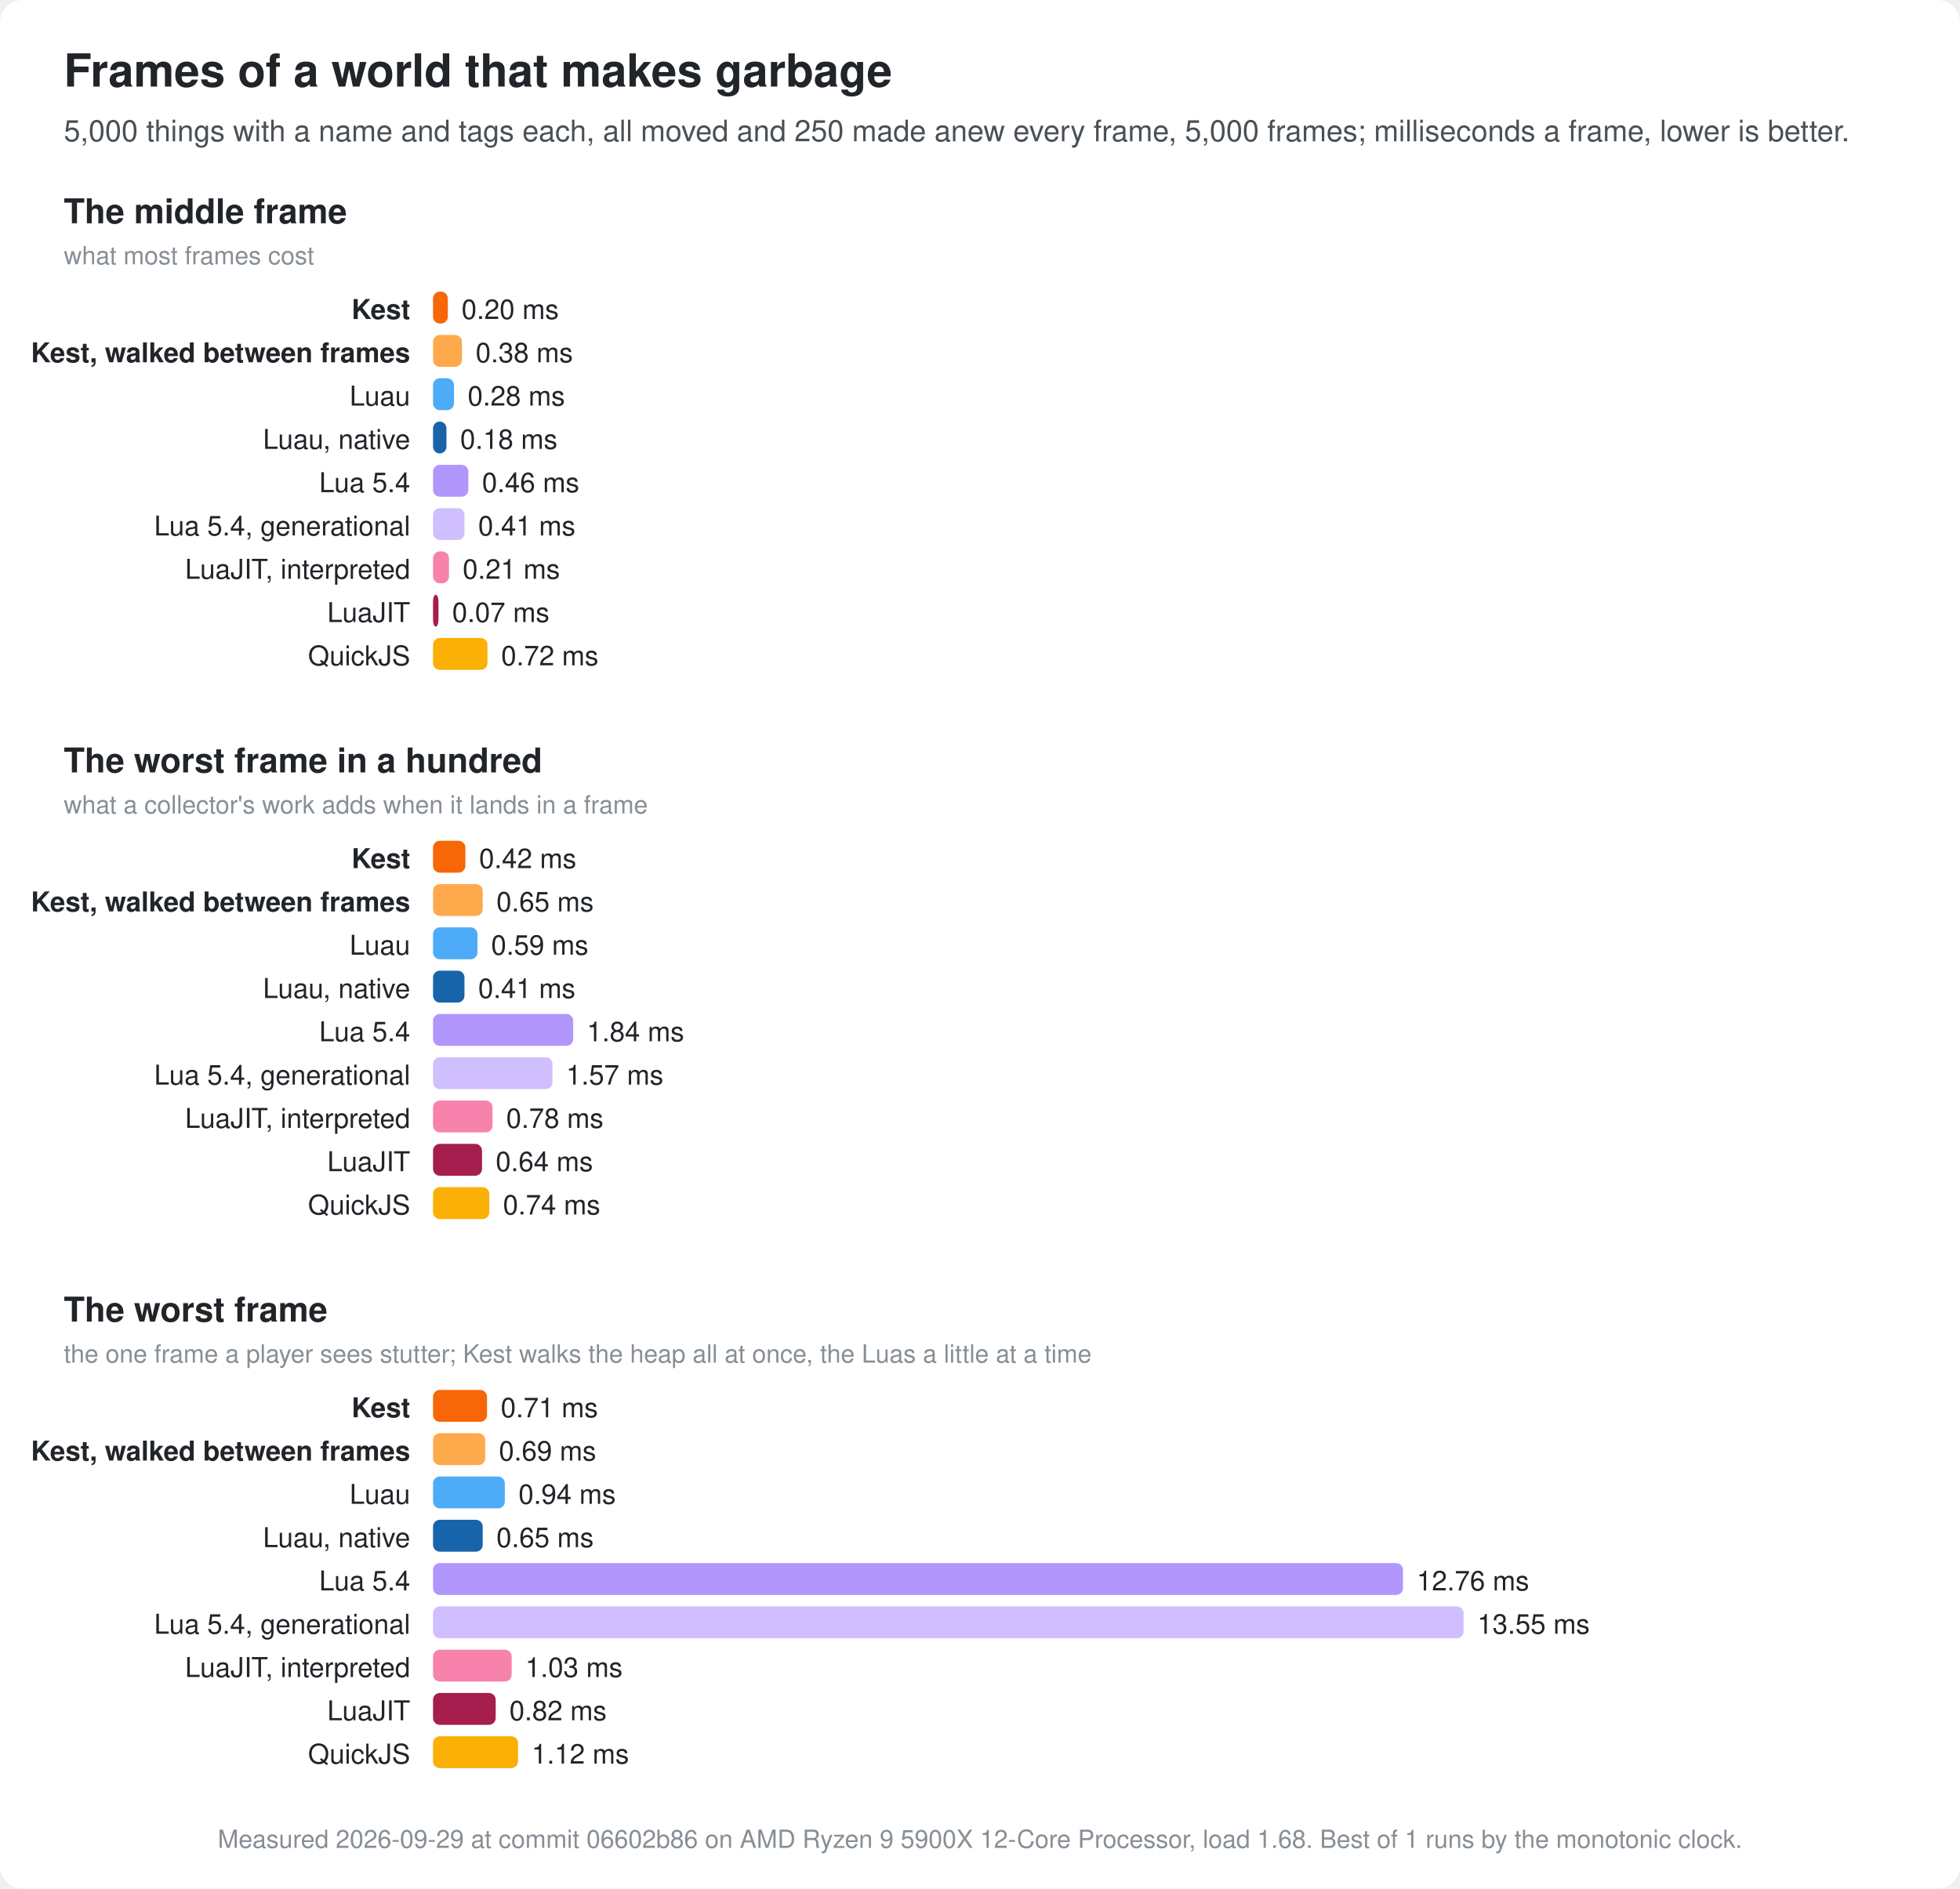
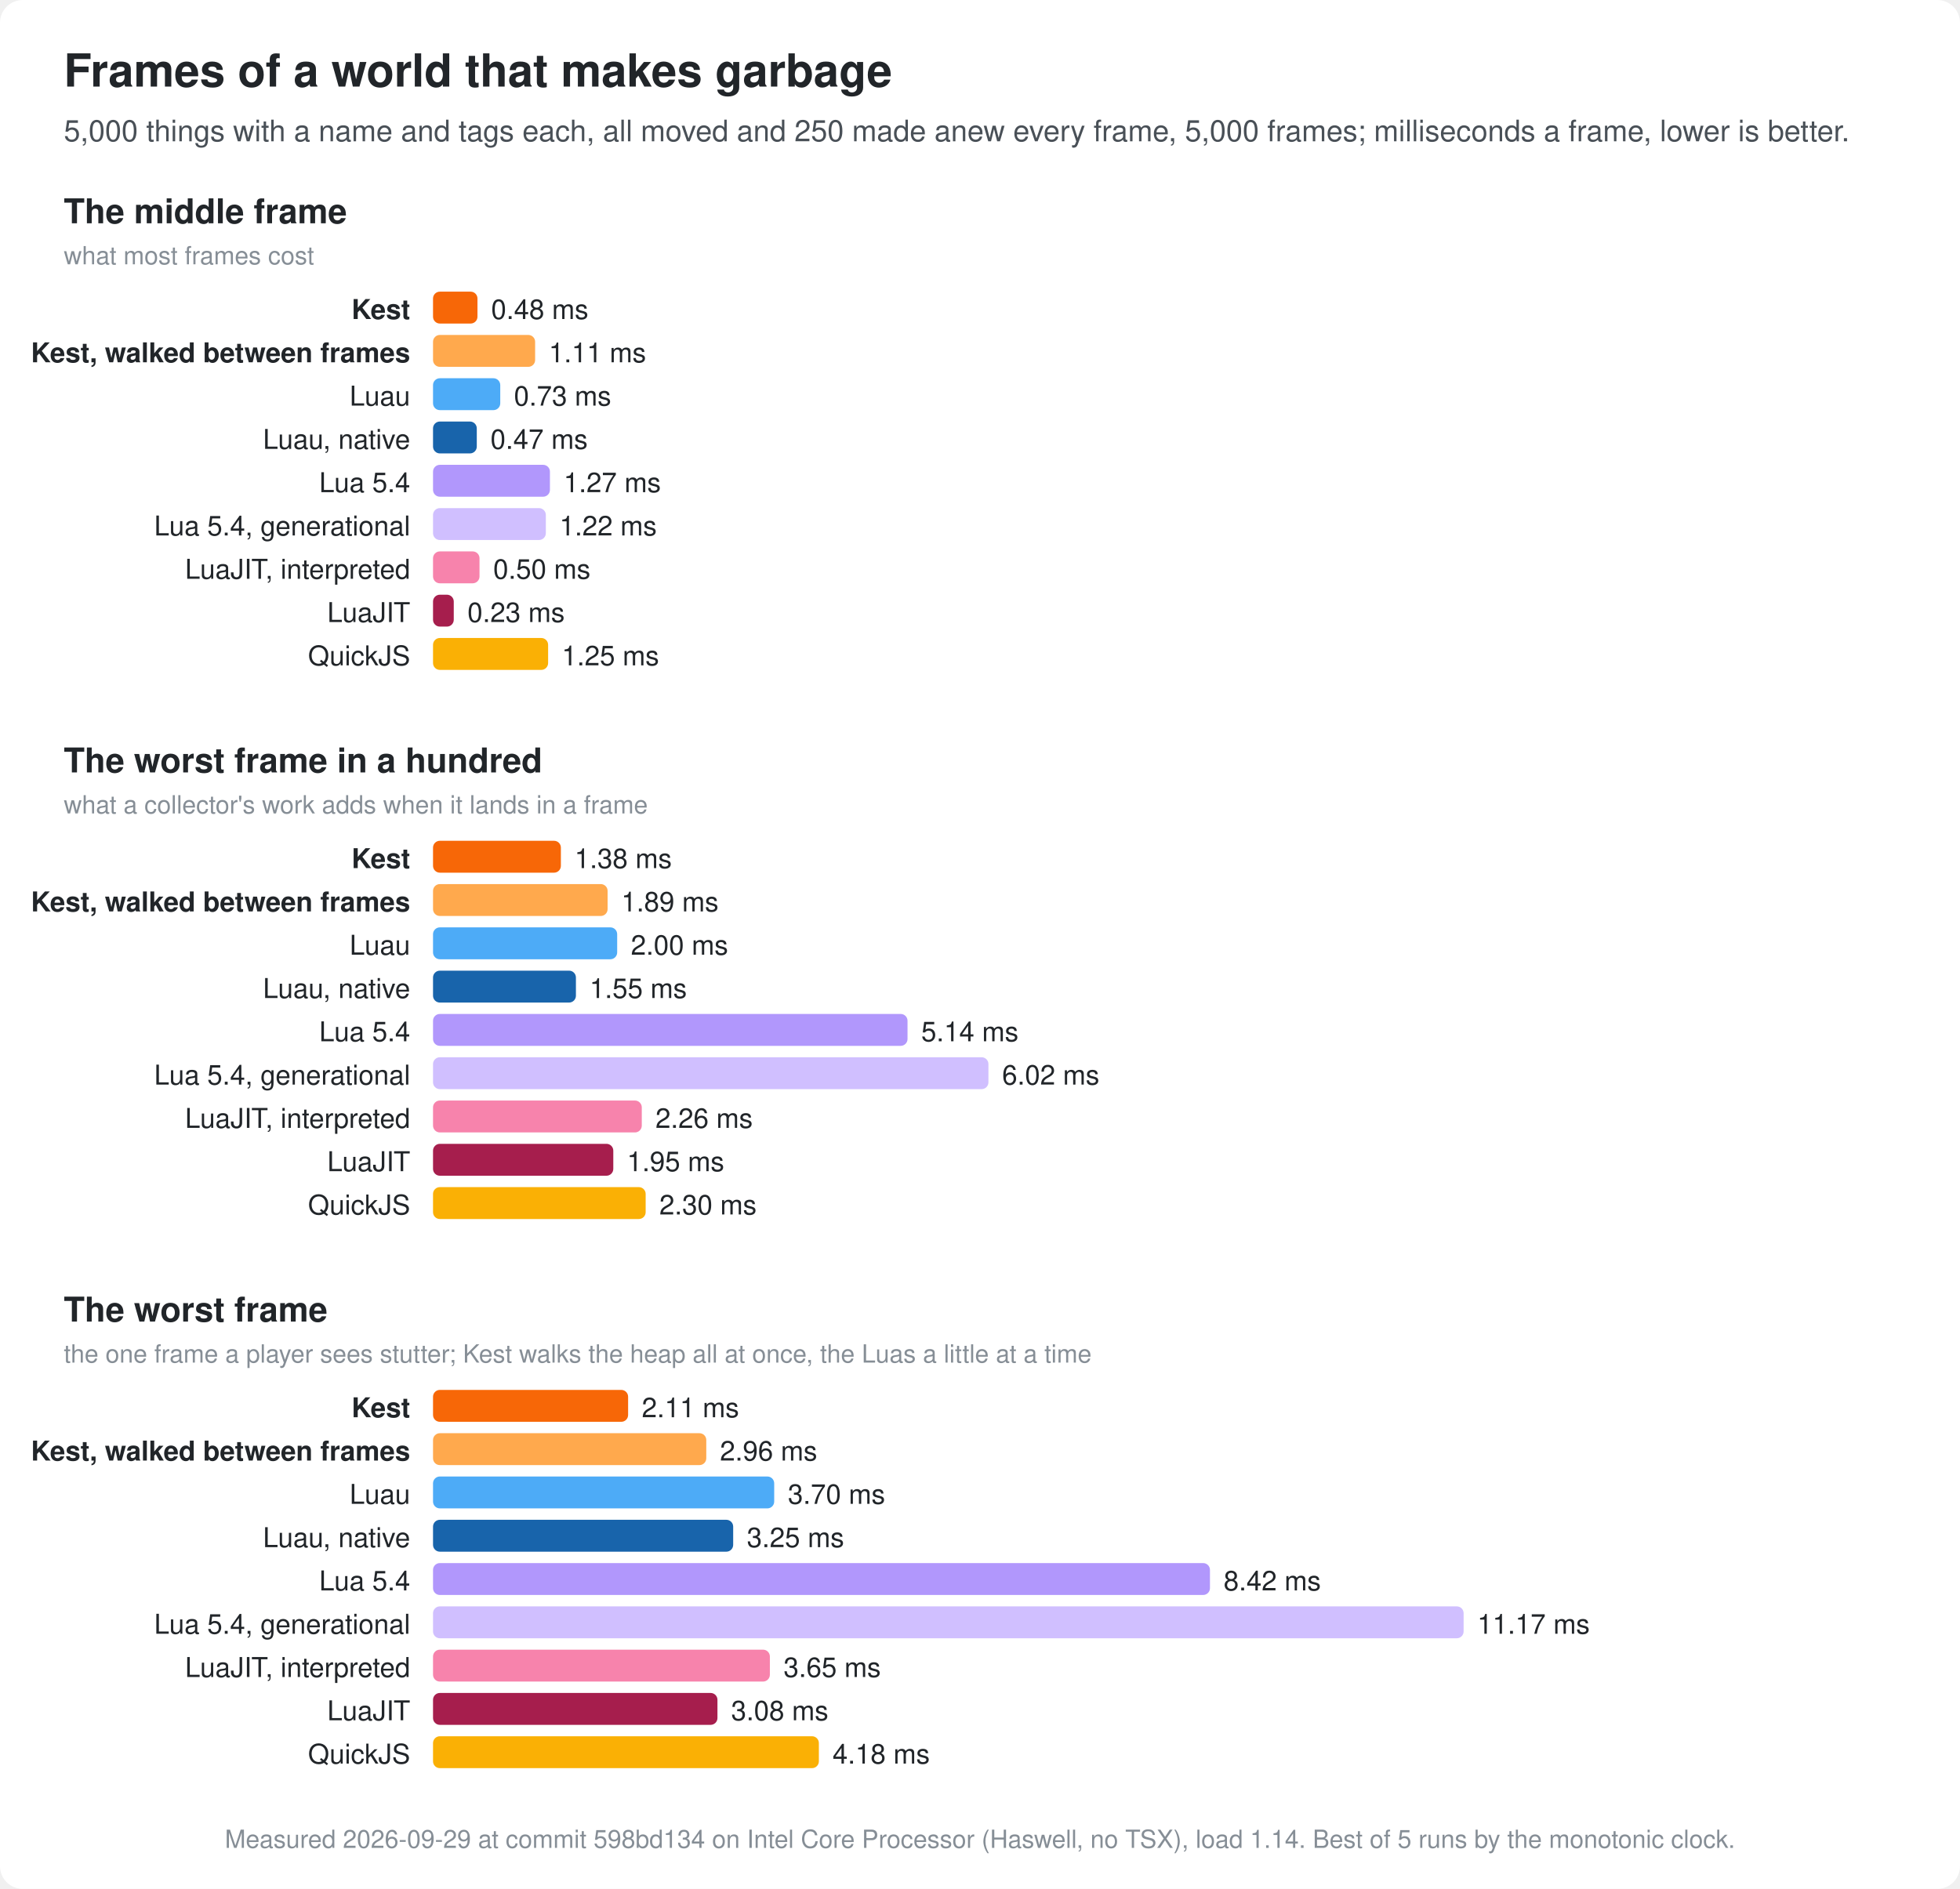
<svg xmlns="http://www.w3.org/2000/svg" width="860" height="829" viewBox="0 0 860 829">
  <rect width="100%" height="100%" rx="10" fill="#ffffff" />
  <text x="28.0" y="38.0" font-family="-apple-system,Segoe UI,Helvetica,Arial,sans-serif" font-size="20" font-weight="bold" fill="#212529" text-anchor="start">Frames of a world that makes garbage</text>
  <text x="28.0" y="62.0" font-family="-apple-system,Segoe UI,Helvetica,Arial,sans-serif" font-size="13" font-weight="normal" fill="#495057" text-anchor="start">5,000 things with a name and tags each, all moved and 250 made anew every frame, 5,000 frames; milliseconds a frame, lower is better.</text>
  <text x="28.0" y="98.0" font-family="-apple-system,Segoe UI,Helvetica,Arial,sans-serif" font-size="15" font-weight="bold" fill="#212529" text-anchor="start">The middle frame</text>
  <text x="28.0" y="116.0" font-family="-apple-system,Segoe UI,Helvetica,Arial,sans-serif" font-size="11" font-weight="normal" fill="#868e96" text-anchor="start">what most frames cost</text>
  <text x="180.0" y="140.0" font-family="-apple-system,Segoe UI,Helvetica,Arial,sans-serif" font-size="12" font-weight="bold" fill="#212529" text-anchor="end">Kest</text>
-   <rect x="190" y="128.0" width="6.5" height="14" rx="3" fill="#f76707" />
-   <text x="202.5" y="140.0" font-family="-apple-system,Segoe UI,Helvetica,Arial,sans-serif" font-size="12" font-weight="normal" fill="#212529" text-anchor="start">0.20 ms</text>
+   <rect x="190" y="128.0" width="19.5" height="14" rx="3" fill="#f76707" />
+   <text x="215.5" y="140.0" font-family="-apple-system,Segoe UI,Helvetica,Arial,sans-serif" font-size="12" font-weight="normal" fill="#212529" text-anchor="start">0.48 ms</text>
  <text x="180.0" y="159.0" font-family="-apple-system,Segoe UI,Helvetica,Arial,sans-serif" font-size="12" font-weight="bold" fill="#212529" text-anchor="end">Kest, walked between frames</text>
-   <rect x="190" y="147.0" width="12.7" height="14" rx="3" fill="#ffa94d" />
-   <text x="208.7" y="159.0" font-family="-apple-system,Segoe UI,Helvetica,Arial,sans-serif" font-size="12" font-weight="normal" fill="#212529" text-anchor="start">0.38 ms</text>
+   <rect x="190" y="147.0" width="44.8" height="14" rx="3" fill="#ffa94d" />
+   <text x="240.8" y="159.0" font-family="-apple-system,Segoe UI,Helvetica,Arial,sans-serif" font-size="12" font-weight="normal" fill="#212529" text-anchor="start">1.11 ms</text>
  <text x="180.0" y="178.0" font-family="-apple-system,Segoe UI,Helvetica,Arial,sans-serif" font-size="12" font-weight="normal" fill="#212529" text-anchor="end">Luau</text>
-   <rect x="190" y="166.0" width="9.2" height="14" rx="3" fill="#4dabf7" />
-   <text x="205.2" y="178.0" font-family="-apple-system,Segoe UI,Helvetica,Arial,sans-serif" font-size="12" font-weight="normal" fill="#212529" text-anchor="start">0.28 ms</text>
+   <rect x="190" y="166.0" width="29.5" height="14" rx="3" fill="#4dabf7" />
+   <text x="225.5" y="178.0" font-family="-apple-system,Segoe UI,Helvetica,Arial,sans-serif" font-size="12" font-weight="normal" fill="#212529" text-anchor="start">0.73 ms</text>
  <text x="180.0" y="197.0" font-family="-apple-system,Segoe UI,Helvetica,Arial,sans-serif" font-size="12" font-weight="normal" fill="#212529" text-anchor="end">Luau, native</text>
-   <rect x="190" y="185.0" width="5.9" height="14" rx="3" fill="#1864ab" />
-   <text x="201.9" y="197.0" font-family="-apple-system,Segoe UI,Helvetica,Arial,sans-serif" font-size="12" font-weight="normal" fill="#212529" text-anchor="start">0.18 ms</text>
+   <rect x="190" y="185.0" width="19.2" height="14" rx="3" fill="#1864ab" />
+   <text x="215.2" y="197.0" font-family="-apple-system,Segoe UI,Helvetica,Arial,sans-serif" font-size="12" font-weight="normal" fill="#212529" text-anchor="start">0.47 ms</text>
  <text x="180.0" y="216.0" font-family="-apple-system,Segoe UI,Helvetica,Arial,sans-serif" font-size="12" font-weight="normal" fill="#212529" text-anchor="end">Lua 5.4</text>
-   <rect x="190" y="204.0" width="15.5" height="14" rx="3" fill="#b197fc" />
-   <text x="211.5" y="216.0" font-family="-apple-system,Segoe UI,Helvetica,Arial,sans-serif" font-size="12" font-weight="normal" fill="#212529" text-anchor="start">0.46 ms</text>
+   <rect x="190" y="204.0" width="51.3" height="14" rx="3" fill="#b197fc" />
+   <text x="247.3" y="216.0" font-family="-apple-system,Segoe UI,Helvetica,Arial,sans-serif" font-size="12" font-weight="normal" fill="#212529" text-anchor="start">1.27 ms</text>
  <text x="180.0" y="235.0" font-family="-apple-system,Segoe UI,Helvetica,Arial,sans-serif" font-size="12" font-weight="normal" fill="#212529" text-anchor="end">Lua 5.4, generational</text>
-   <rect x="190" y="223.0" width="13.8" height="14" rx="3" fill="#d0bfff" />
-   <text x="209.8" y="235.0" font-family="-apple-system,Segoe UI,Helvetica,Arial,sans-serif" font-size="12" font-weight="normal" fill="#212529" text-anchor="start">0.41 ms</text>
+   <rect x="190" y="223.0" width="49.5" height="14" rx="3" fill="#d0bfff" />
+   <text x="245.5" y="235.0" font-family="-apple-system,Segoe UI,Helvetica,Arial,sans-serif" font-size="12" font-weight="normal" fill="#212529" text-anchor="start">1.22 ms</text>
  <text x="180.0" y="254.0" font-family="-apple-system,Segoe UI,Helvetica,Arial,sans-serif" font-size="12" font-weight="normal" fill="#212529" text-anchor="end">LuaJIT, interpreted</text>
-   <rect x="190" y="242.0" width="7.0" height="14" rx="3" fill="#f783ac" />
-   <text x="203.0" y="254.0" font-family="-apple-system,Segoe UI,Helvetica,Arial,sans-serif" font-size="12" font-weight="normal" fill="#212529" text-anchor="start">0.21 ms</text>
+   <rect x="190" y="242.0" width="20.4" height="14" rx="3" fill="#f783ac" />
+   <text x="216.4" y="254.0" font-family="-apple-system,Segoe UI,Helvetica,Arial,sans-serif" font-size="12" font-weight="normal" fill="#212529" text-anchor="start">0.50 ms</text>
  <text x="180.0" y="273.0" font-family="-apple-system,Segoe UI,Helvetica,Arial,sans-serif" font-size="12" font-weight="normal" fill="#212529" text-anchor="end">LuaJIT</text>
-   <rect x="190" y="261.0" width="2.4" height="14" rx="3" fill="#a61e4d" />
-   <text x="198.4" y="273.0" font-family="-apple-system,Segoe UI,Helvetica,Arial,sans-serif" font-size="12" font-weight="normal" fill="#212529" text-anchor="start">0.07 ms</text>
+   <rect x="190" y="261.0" width="9.1" height="14" rx="3" fill="#a61e4d" />
+   <text x="205.1" y="273.0" font-family="-apple-system,Segoe UI,Helvetica,Arial,sans-serif" font-size="12" font-weight="normal" fill="#212529" text-anchor="start">0.23 ms</text>
  <text x="180.0" y="292.0" font-family="-apple-system,Segoe UI,Helvetica,Arial,sans-serif" font-size="12" font-weight="normal" fill="#212529" text-anchor="end">QuickJS</text>
-   <rect x="190" y="280.0" width="23.9" height="14" rx="3" fill="#fab005" />
-   <text x="219.9" y="292.0" font-family="-apple-system,Segoe UI,Helvetica,Arial,sans-serif" font-size="12" font-weight="normal" fill="#212529" text-anchor="start">0.72 ms</text>
+   <rect x="190" y="280.0" width="50.5" height="14" rx="3" fill="#fab005" />
+   <text x="246.5" y="292.0" font-family="-apple-system,Segoe UI,Helvetica,Arial,sans-serif" font-size="12" font-weight="normal" fill="#212529" text-anchor="start">1.25 ms</text>
  <text x="28.0" y="339.0" font-family="-apple-system,Segoe UI,Helvetica,Arial,sans-serif" font-size="15" font-weight="bold" fill="#212529" text-anchor="start">The worst frame in a hundred</text>
  <text x="28.0" y="357.0" font-family="-apple-system,Segoe UI,Helvetica,Arial,sans-serif" font-size="11" font-weight="normal" fill="#868e96" text-anchor="start">what a collector's work adds when it lands in a frame</text>
  <text x="180.0" y="381.0" font-family="-apple-system,Segoe UI,Helvetica,Arial,sans-serif" font-size="12" font-weight="bold" fill="#212529" text-anchor="end">Kest</text>
-   <rect x="190" y="369.0" width="14.2" height="14" rx="3" fill="#f76707" />
-   <text x="210.2" y="381.0" font-family="-apple-system,Segoe UI,Helvetica,Arial,sans-serif" font-size="12" font-weight="normal" fill="#212529" text-anchor="start">0.42 ms</text>
+   <rect x="190" y="369.0" width="56.1" height="14" rx="3" fill="#f76707" />
+   <text x="252.1" y="381.0" font-family="-apple-system,Segoe UI,Helvetica,Arial,sans-serif" font-size="12" font-weight="normal" fill="#212529" text-anchor="start">1.38 ms</text>
  <text x="180.0" y="400.0" font-family="-apple-system,Segoe UI,Helvetica,Arial,sans-serif" font-size="12" font-weight="bold" fill="#212529" text-anchor="end">Kest, walked between frames</text>
-   <rect x="190" y="388.0" width="21.8" height="14" rx="3" fill="#ffa94d" />
-   <text x="217.8" y="400.0" font-family="-apple-system,Segoe UI,Helvetica,Arial,sans-serif" font-size="12" font-weight="normal" fill="#212529" text-anchor="start">0.65 ms</text>
+   <rect x="190" y="388.0" width="76.6" height="14" rx="3" fill="#ffa94d" />
+   <text x="272.6" y="400.0" font-family="-apple-system,Segoe UI,Helvetica,Arial,sans-serif" font-size="12" font-weight="normal" fill="#212529" text-anchor="start">1.89 ms</text>
  <text x="180.0" y="419.0" font-family="-apple-system,Segoe UI,Helvetica,Arial,sans-serif" font-size="12" font-weight="normal" fill="#212529" text-anchor="end">Luau</text>
-   <rect x="190" y="407.0" width="19.5" height="14" rx="3" fill="#4dabf7" />
-   <text x="215.5" y="419.0" font-family="-apple-system,Segoe UI,Helvetica,Arial,sans-serif" font-size="12" font-weight="normal" fill="#212529" text-anchor="start">0.59 ms</text>
+   <rect x="190" y="407.0" width="80.8" height="14" rx="3" fill="#4dabf7" />
+   <text x="276.8" y="419.0" font-family="-apple-system,Segoe UI,Helvetica,Arial,sans-serif" font-size="12" font-weight="normal" fill="#212529" text-anchor="start">2.00 ms</text>
  <text x="180.0" y="438.0" font-family="-apple-system,Segoe UI,Helvetica,Arial,sans-serif" font-size="12" font-weight="normal" fill="#212529" text-anchor="end">Luau, native</text>
-   <rect x="190" y="426.0" width="13.8" height="14" rx="3" fill="#1864ab" />
-   <text x="209.8" y="438.0" font-family="-apple-system,Segoe UI,Helvetica,Arial,sans-serif" font-size="12" font-weight="normal" fill="#212529" text-anchor="start">0.41 ms</text>
+   <rect x="190" y="426.0" width="62.7" height="14" rx="3" fill="#1864ab" />
+   <text x="258.7" y="438.0" font-family="-apple-system,Segoe UI,Helvetica,Arial,sans-serif" font-size="12" font-weight="normal" fill="#212529" text-anchor="start">1.55 ms</text>
  <text x="180.0" y="457.0" font-family="-apple-system,Segoe UI,Helvetica,Arial,sans-serif" font-size="12" font-weight="normal" fill="#212529" text-anchor="end">Lua 5.4</text>
-   <rect x="190" y="445.0" width="61.5" height="14" rx="3" fill="#b197fc" />
-   <text x="257.5" y="457.0" font-family="-apple-system,Segoe UI,Helvetica,Arial,sans-serif" font-size="12" font-weight="normal" fill="#212529" text-anchor="start">1.84 ms</text>
+   <rect x="190" y="445.0" width="208.2" height="14" rx="3" fill="#b197fc" />
+   <text x="404.2" y="457.0" font-family="-apple-system,Segoe UI,Helvetica,Arial,sans-serif" font-size="12" font-weight="normal" fill="#212529" text-anchor="start">5.14 ms</text>
  <text x="180.0" y="476.0" font-family="-apple-system,Segoe UI,Helvetica,Arial,sans-serif" font-size="12" font-weight="normal" fill="#212529" text-anchor="end">Lua 5.4, generational</text>
-   <rect x="190" y="464.0" width="52.4" height="14" rx="3" fill="#d0bfff" />
-   <text x="248.4" y="476.0" font-family="-apple-system,Segoe UI,Helvetica,Arial,sans-serif" font-size="12" font-weight="normal" fill="#212529" text-anchor="start">1.57 ms</text>
+   <rect x="190" y="464.0" width="243.7" height="14" rx="3" fill="#d0bfff" />
+   <text x="439.7" y="476.0" font-family="-apple-system,Segoe UI,Helvetica,Arial,sans-serif" font-size="12" font-weight="normal" fill="#212529" text-anchor="start">6.02 ms</text>
  <text x="180.0" y="495.0" font-family="-apple-system,Segoe UI,Helvetica,Arial,sans-serif" font-size="12" font-weight="normal" fill="#212529" text-anchor="end">LuaJIT, interpreted</text>
-   <rect x="190" y="483.0" width="26.1" height="14" rx="3" fill="#f783ac" />
-   <text x="222.1" y="495.0" font-family="-apple-system,Segoe UI,Helvetica,Arial,sans-serif" font-size="12" font-weight="normal" fill="#212529" text-anchor="start">0.78 ms</text>
+   <rect x="190" y="483.0" width="91.6" height="14" rx="3" fill="#f783ac" />
+   <text x="287.6" y="495.0" font-family="-apple-system,Segoe UI,Helvetica,Arial,sans-serif" font-size="12" font-weight="normal" fill="#212529" text-anchor="start">2.26 ms</text>
  <text x="180.0" y="514.0" font-family="-apple-system,Segoe UI,Helvetica,Arial,sans-serif" font-size="12" font-weight="normal" fill="#212529" text-anchor="end">LuaJIT</text>
-   <rect x="190" y="502.0" width="21.5" height="14" rx="3" fill="#a61e4d" />
-   <text x="217.5" y="514.0" font-family="-apple-system,Segoe UI,Helvetica,Arial,sans-serif" font-size="12" font-weight="normal" fill="#212529" text-anchor="start">0.64 ms</text>
+   <rect x="190" y="502.0" width="79.1" height="14" rx="3" fill="#a61e4d" />
+   <text x="275.1" y="514.0" font-family="-apple-system,Segoe UI,Helvetica,Arial,sans-serif" font-size="12" font-weight="normal" fill="#212529" text-anchor="start">1.95 ms</text>
  <text x="180.0" y="533.0" font-family="-apple-system,Segoe UI,Helvetica,Arial,sans-serif" font-size="12" font-weight="normal" fill="#212529" text-anchor="end">QuickJS</text>
-   <rect x="190" y="521.0" width="24.7" height="14" rx="3" fill="#fab005" />
-   <text x="220.7" y="533.0" font-family="-apple-system,Segoe UI,Helvetica,Arial,sans-serif" font-size="12" font-weight="normal" fill="#212529" text-anchor="start">0.74 ms</text>
+   <rect x="190" y="521.0" width="93.3" height="14" rx="3" fill="#fab005" />
+   <text x="289.3" y="533.0" font-family="-apple-system,Segoe UI,Helvetica,Arial,sans-serif" font-size="12" font-weight="normal" fill="#212529" text-anchor="start">2.30 ms</text>
  <text x="28.0" y="580.0" font-family="-apple-system,Segoe UI,Helvetica,Arial,sans-serif" font-size="15" font-weight="bold" fill="#212529" text-anchor="start">The worst frame</text>
  <text x="28.0" y="598.0" font-family="-apple-system,Segoe UI,Helvetica,Arial,sans-serif" font-size="11" font-weight="normal" fill="#868e96" text-anchor="start">the one frame a player sees stutter; Kest walks the heap all at once, the Luas a little at a time</text>
  <text x="180.0" y="622.0" font-family="-apple-system,Segoe UI,Helvetica,Arial,sans-serif" font-size="12" font-weight="bold" fill="#212529" text-anchor="end">Kest</text>
-   <rect x="190" y="610.0" width="23.7" height="14" rx="3" fill="#f76707" />
-   <text x="219.7" y="622.0" font-family="-apple-system,Segoe UI,Helvetica,Arial,sans-serif" font-size="12" font-weight="normal" fill="#212529" text-anchor="start">0.71 ms</text>
+   <rect x="190" y="610.0" width="85.6" height="14" rx="3" fill="#f76707" />
+   <text x="281.6" y="622.0" font-family="-apple-system,Segoe UI,Helvetica,Arial,sans-serif" font-size="12" font-weight="normal" fill="#212529" text-anchor="start">2.11 ms</text>
  <text x="180.0" y="641.0" font-family="-apple-system,Segoe UI,Helvetica,Arial,sans-serif" font-size="12" font-weight="bold" fill="#212529" text-anchor="end">Kest, walked between frames</text>
-   <rect x="190" y="629.0" width="22.9" height="14" rx="3" fill="#ffa94d" />
-   <text x="218.9" y="641.0" font-family="-apple-system,Segoe UI,Helvetica,Arial,sans-serif" font-size="12" font-weight="normal" fill="#212529" text-anchor="start">0.69 ms</text>
+   <rect x="190" y="629.0" width="119.9" height="14" rx="3" fill="#ffa94d" />
+   <text x="315.9" y="641.0" font-family="-apple-system,Segoe UI,Helvetica,Arial,sans-serif" font-size="12" font-weight="normal" fill="#212529" text-anchor="start">2.96 ms</text>
  <text x="180.0" y="660.0" font-family="-apple-system,Segoe UI,Helvetica,Arial,sans-serif" font-size="12" font-weight="normal" fill="#212529" text-anchor="end">Luau</text>
-   <rect x="190" y="648.0" width="31.5" height="14" rx="3" fill="#4dabf7" />
-   <text x="227.5" y="660.0" font-family="-apple-system,Segoe UI,Helvetica,Arial,sans-serif" font-size="12" font-weight="normal" fill="#212529" text-anchor="start">0.94 ms</text>
+   <rect x="190" y="648.0" width="149.7" height="14" rx="3" fill="#4dabf7" />
+   <text x="345.7" y="660.0" font-family="-apple-system,Segoe UI,Helvetica,Arial,sans-serif" font-size="12" font-weight="normal" fill="#212529" text-anchor="start">3.70 ms</text>
  <text x="180.0" y="679.0" font-family="-apple-system,Segoe UI,Helvetica,Arial,sans-serif" font-size="12" font-weight="normal" fill="#212529" text-anchor="end">Luau, native</text>
-   <rect x="190" y="667.0" width="21.8" height="14" rx="3" fill="#1864ab" />
-   <text x="217.8" y="679.0" font-family="-apple-system,Segoe UI,Helvetica,Arial,sans-serif" font-size="12" font-weight="normal" fill="#212529" text-anchor="start">0.65 ms</text>
+   <rect x="190" y="667.0" width="131.7" height="14" rx="3" fill="#1864ab" />
+   <text x="327.7" y="679.0" font-family="-apple-system,Segoe UI,Helvetica,Arial,sans-serif" font-size="12" font-weight="normal" fill="#212529" text-anchor="start">3.25 ms</text>
  <text x="180.0" y="698.0" font-family="-apple-system,Segoe UI,Helvetica,Arial,sans-serif" font-size="12" font-weight="normal" fill="#212529" text-anchor="end">Lua 5.4</text>
-   <rect x="190" y="686.0" width="425.6" height="14" rx="3" fill="#b197fc" />
-   <text x="621.6" y="698.0" font-family="-apple-system,Segoe UI,Helvetica,Arial,sans-serif" font-size="12" font-weight="normal" fill="#212529" text-anchor="start">12.76 ms</text>
+   <rect x="190" y="686.0" width="340.9" height="14" rx="3" fill="#b197fc" />
+   <text x="536.9" y="698.0" font-family="-apple-system,Segoe UI,Helvetica,Arial,sans-serif" font-size="12" font-weight="normal" fill="#212529" text-anchor="start">8.42 ms</text>
  <text x="180.0" y="717.0" font-family="-apple-system,Segoe UI,Helvetica,Arial,sans-serif" font-size="12" font-weight="normal" fill="#212529" text-anchor="end">Lua 5.4, generational</text>
  <rect x="190" y="705.0" width="452.2" height="14" rx="3" fill="#d0bfff" />
-   <text x="648.2" y="717.0" font-family="-apple-system,Segoe UI,Helvetica,Arial,sans-serif" font-size="12" font-weight="normal" fill="#212529" text-anchor="start">13.55 ms</text>
+   <text x="648.2" y="717.0" font-family="-apple-system,Segoe UI,Helvetica,Arial,sans-serif" font-size="12" font-weight="normal" fill="#212529" text-anchor="start">11.17 ms</text>
  <text x="180.0" y="736.0" font-family="-apple-system,Segoe UI,Helvetica,Arial,sans-serif" font-size="12" font-weight="normal" fill="#212529" text-anchor="end">LuaJIT, interpreted</text>
-   <rect x="190" y="724.0" width="34.5" height="14" rx="3" fill="#f783ac" />
-   <text x="230.5" y="736.0" font-family="-apple-system,Segoe UI,Helvetica,Arial,sans-serif" font-size="12" font-weight="normal" fill="#212529" text-anchor="start">1.03 ms</text>
+   <rect x="190" y="724.0" width="147.8" height="14" rx="3" fill="#f783ac" />
+   <text x="343.8" y="736.0" font-family="-apple-system,Segoe UI,Helvetica,Arial,sans-serif" font-size="12" font-weight="normal" fill="#212529" text-anchor="start">3.65 ms</text>
  <text x="180.0" y="755.0" font-family="-apple-system,Segoe UI,Helvetica,Arial,sans-serif" font-size="12" font-weight="normal" fill="#212529" text-anchor="end">LuaJIT</text>
-   <rect x="190" y="743.0" width="27.5" height="14" rx="3" fill="#a61e4d" />
-   <text x="223.5" y="755.0" font-family="-apple-system,Segoe UI,Helvetica,Arial,sans-serif" font-size="12" font-weight="normal" fill="#212529" text-anchor="start">0.82 ms</text>
+   <rect x="190" y="743.0" width="124.8" height="14" rx="3" fill="#a61e4d" />
+   <text x="320.8" y="755.0" font-family="-apple-system,Segoe UI,Helvetica,Arial,sans-serif" font-size="12" font-weight="normal" fill="#212529" text-anchor="start">3.08 ms</text>
  <text x="180.0" y="774.0" font-family="-apple-system,Segoe UI,Helvetica,Arial,sans-serif" font-size="12" font-weight="normal" fill="#212529" text-anchor="end">QuickJS</text>
-   <rect x="190" y="762.0" width="37.3" height="14" rx="3" fill="#fab005" />
-   <text x="233.3" y="774.0" font-family="-apple-system,Segoe UI,Helvetica,Arial,sans-serif" font-size="12" font-weight="normal" fill="#212529" text-anchor="start">1.12 ms</text>
-   <text x="430.0" y="811.0" font-family="-apple-system,Segoe UI,Helvetica,Arial,sans-serif" font-size="11" font-weight="normal" fill="#868e96" text-anchor="middle">Measured 2026-09-29 at commit 06602b86 on AMD Ryzen 9 5900X 12-Core Processor, load 1.68. Best of 1 runs by the monotonic clock.</text>
+   <rect x="190" y="762.0" width="169.3" height="14" rx="3" fill="#fab005" />
+   <text x="365.3" y="774.0" font-family="-apple-system,Segoe UI,Helvetica,Arial,sans-serif" font-size="12" font-weight="normal" fill="#212529" text-anchor="start">4.18 ms</text>
+   <text x="430.0" y="811.0" font-family="-apple-system,Segoe UI,Helvetica,Arial,sans-serif" font-size="11" font-weight="normal" fill="#868e96" text-anchor="middle">Measured 2026-09-29 at commit 598bd134 on Intel Core Processor (Haswell, no TSX), load 1.14. Best of 5 runs by the monotonic clock.</text>
</svg>
